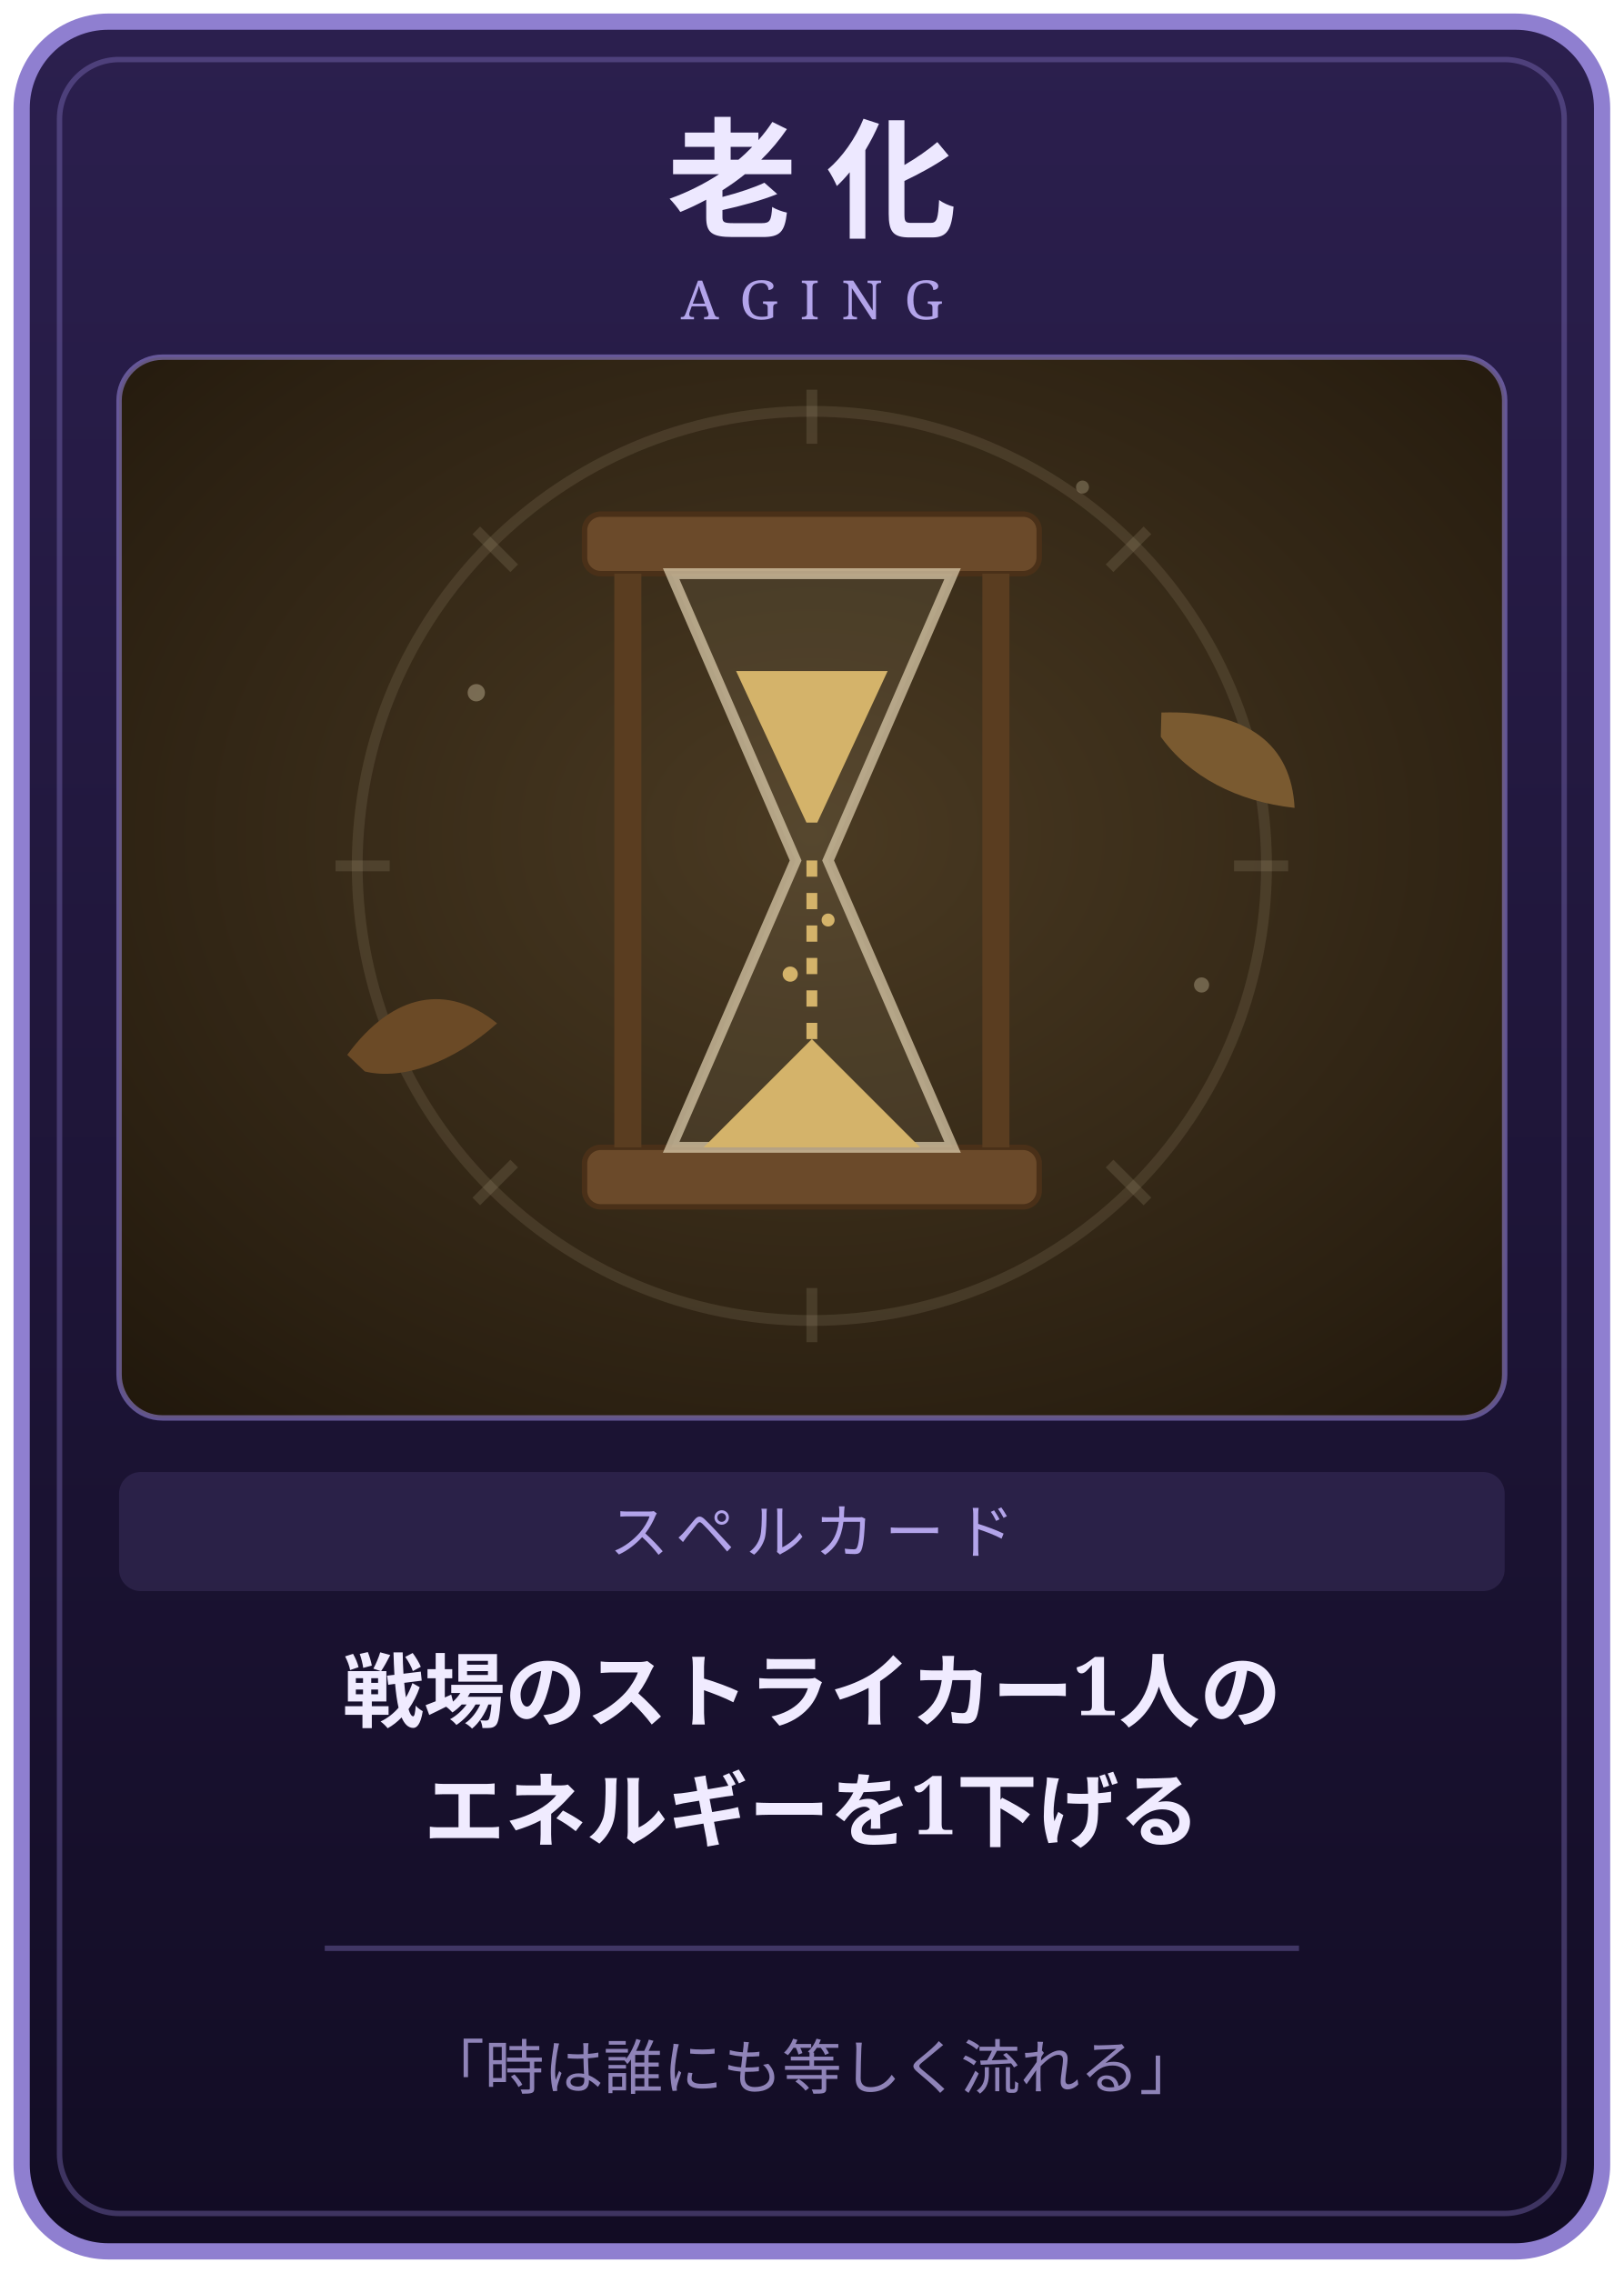
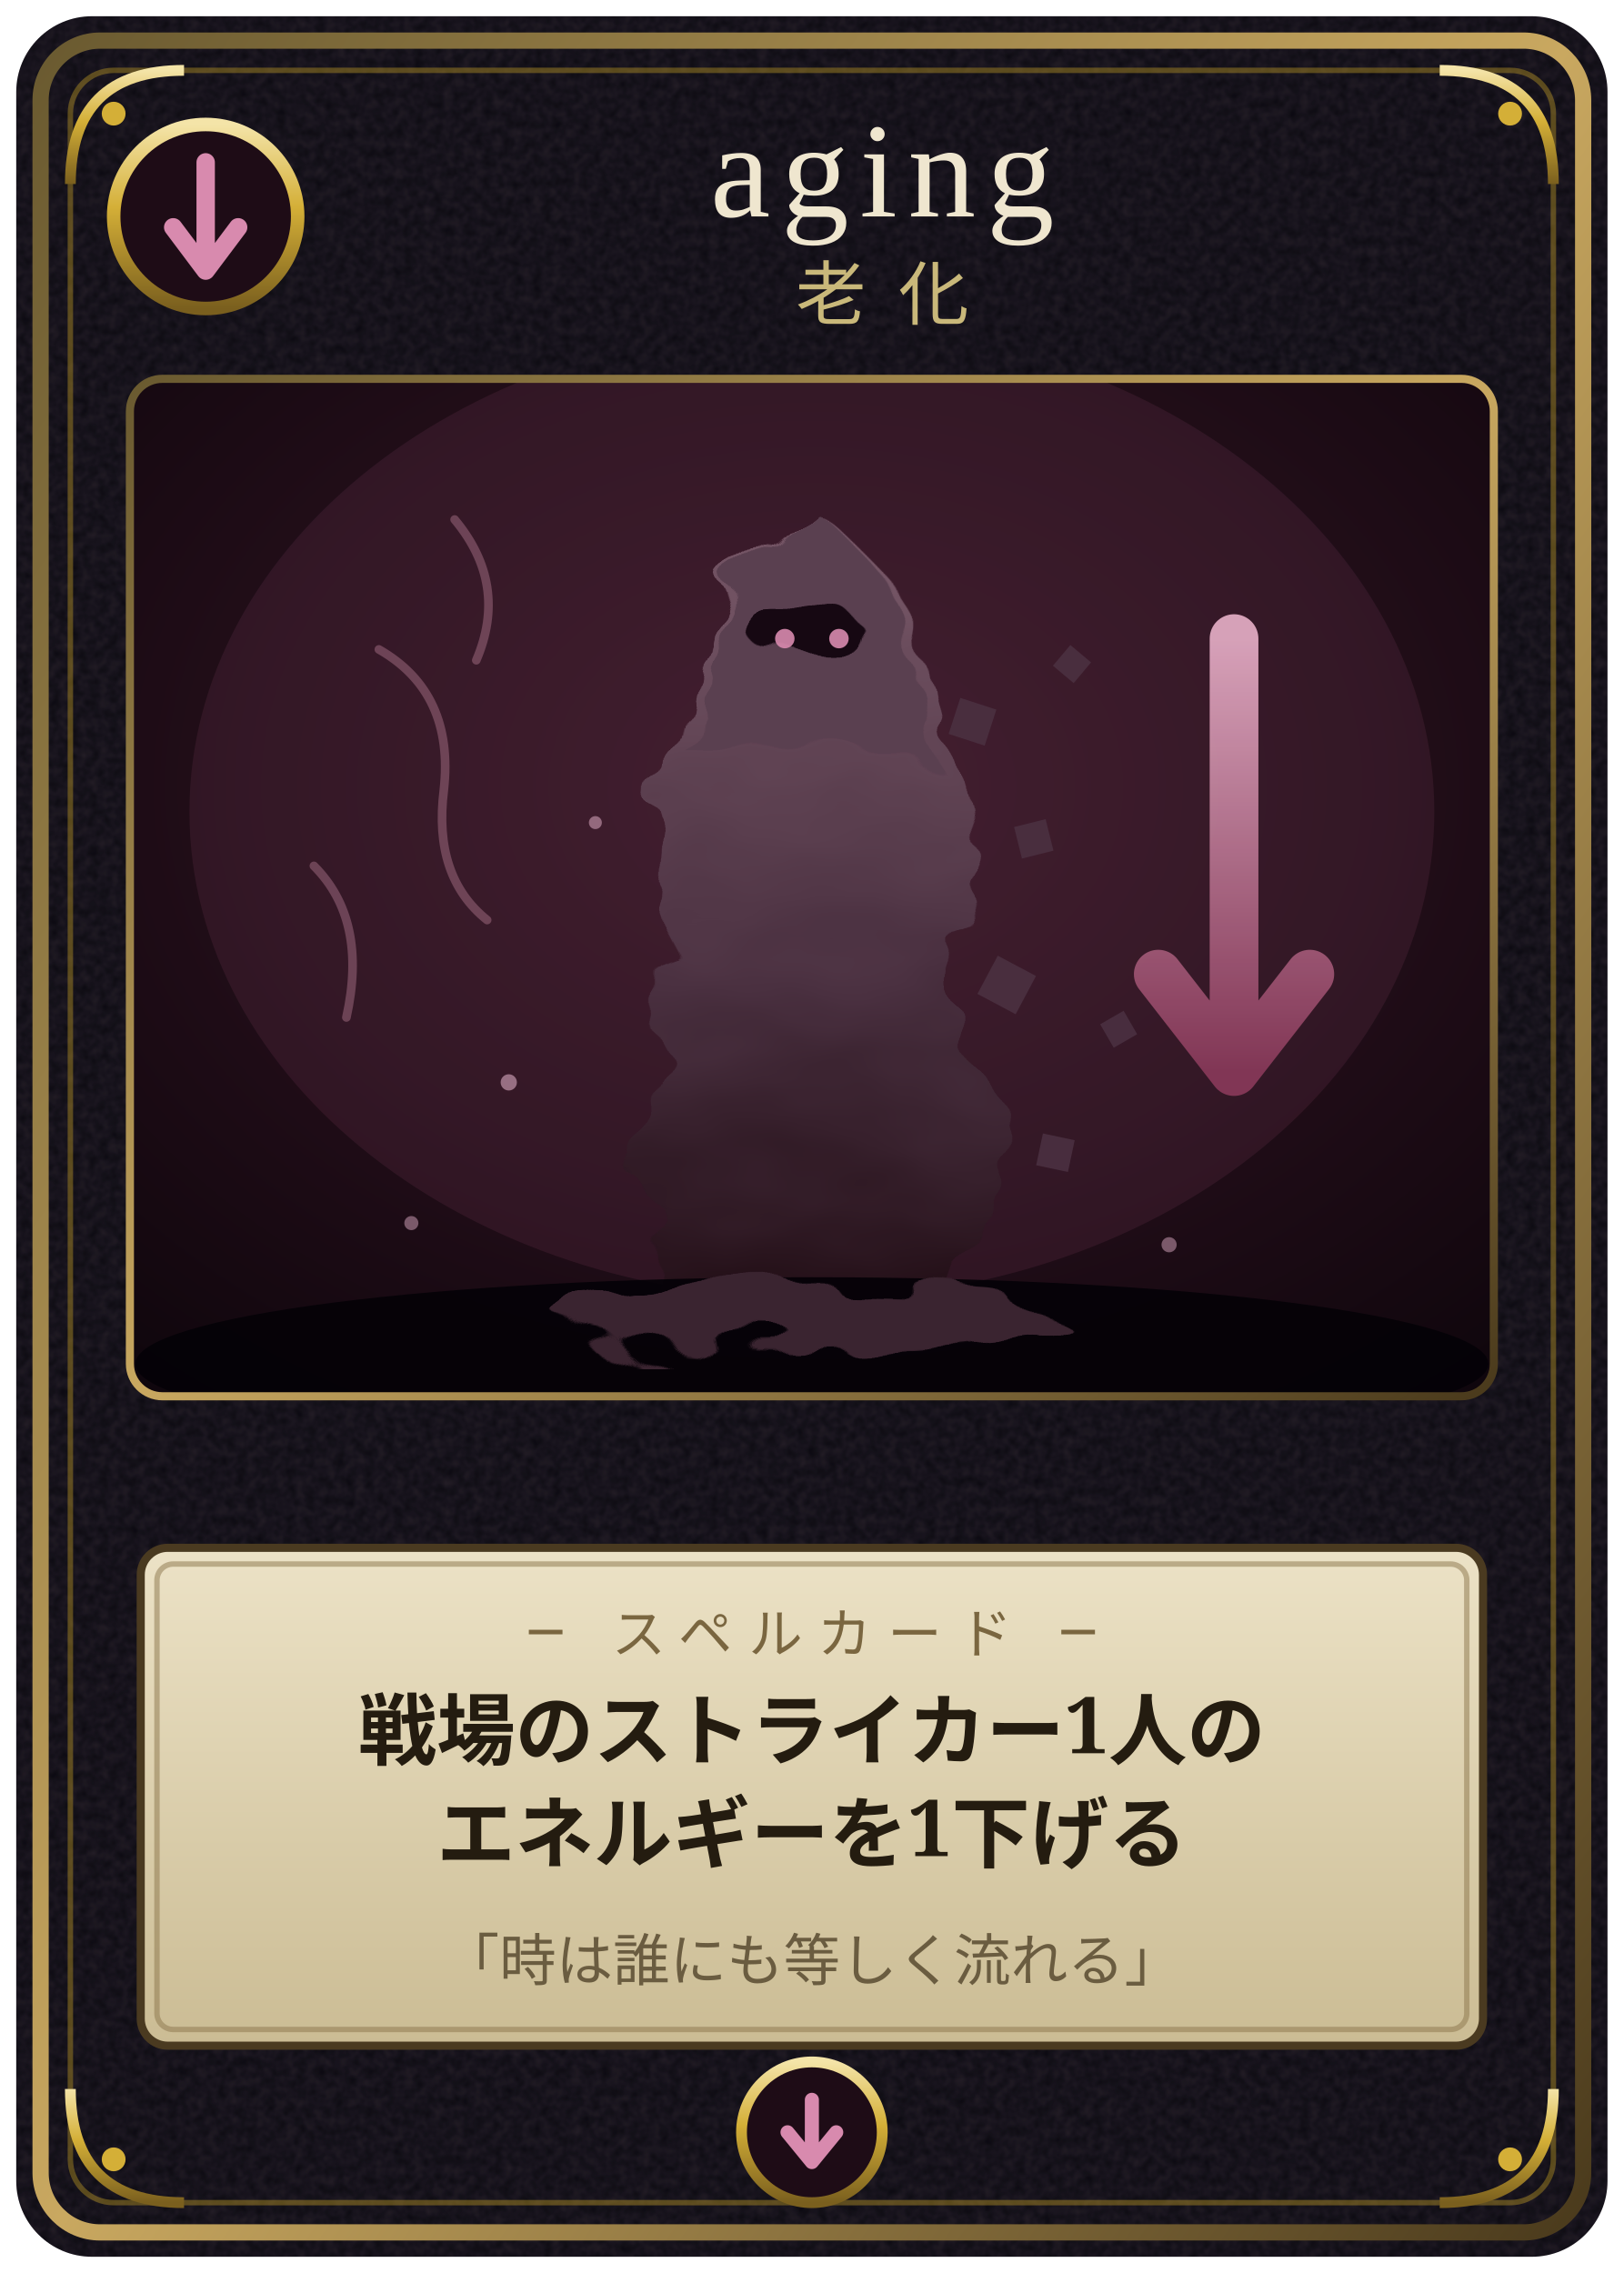
<svg xmlns="http://www.w3.org/2000/svg" viewBox="0 0 300 420" font-family="'Hiragino Mincho ProN','Yu Mincho','Noto Serif JP',serif">
  <defs>
-     <linearGradient id="ag-bg" x1="0" y1="0" x2="0" y2="1">
-       <stop offset="0" stop-color="#2b1f4e" />
-       <stop offset="1" stop-color="#120c24" />
+     <linearGradient id="ag-gold" x1="0" y1="0" x2="0" y2="1">
+       <stop offset="0" stop-color="#f4e4a8" />
+       <stop offset=".45" stop-color="#d4af37" />
+       <stop offset="1" stop-color="#7a5f1e" />
    </linearGradient>
-     <radialGradient id="ag-art" cx="0.5" cy="0.45" r="0.85">
-       <stop offset="0" stop-color="#4a3a22" />
-       <stop offset="0.65" stop-color="#2c2112" />
-       <stop offset="1" stop-color="#1a1208" />
+     <linearGradient id="ag-frame" x1="0" y1="0" x2="1" y2="1">
+       <stop offset="0" stop-color="#6a5a30" />
+       <stop offset=".5" stop-color="#c9a860" />
+       <stop offset="1" stop-color="#4a3a1c" />
+     </linearGradient>
+     <linearGradient id="ag-parch" x1="0" y1="0" x2="0" y2="1">
+       <stop offset="0" stop-color="#ece2c6" />
+       <stop offset="1" stop-color="#cbbc94" />
+     </linearGradient>
+     <radialGradient id="ag-art" cx=".5" cy=".4" r=".9">
+       <stop offset="0" stop-color="#3a1a28" />
+       <stop offset=".55" stop-color="#1e0c16" />
+       <stop offset="1" stop-color="#080308" />
    </radialGradient>
+     <linearGradient id="ag-fig" x1="0" y1="0" x2="0" y2="1">
+       <stop offset="0" stop-color="#7a5a6a" />
+       <stop offset=".6" stop-color="#4a3040" />
+       <stop offset="1" stop-color="#241018" />
+     </linearGradient>
+     <linearGradient id="ag-arrow" x1="0" y1="0" x2="0" y2="1">
+       <stop offset="0" stop-color="#e8b0c8" />
+       <stop offset="1" stop-color="#8a3a5a" />
+     </linearGradient>
+     <filter id="ag-noise" x="0" y="0" width="100%" height="100%">
+       <feTurbulence type="fractalNoise" baseFrequency=".55" numOctaves="2" result="n" seed="13" />
+       <feColorMatrix in="n" type="matrix" values="0 0 0 0 .55 0 0 0 0 .38 0 0 0 0 .46 0 0 0 .14 0" />
+       <feComposite operator="in" in2="SourceGraphic" />
+     </filter>
+     <filter id="ag-crumble" x="-25%" y="-25%" width="150%" height="150%">
+       <feTurbulence type="fractalNoise" baseFrequency=".03 .06" numOctaves="3" seed="3" result="w" />
+       <feDisplacementMap in="SourceGraphic" in2="w" scale="24" />
+     </filter>
    <clipPath id="ag-clip">
-       <rect x="22" y="66" width="256" height="196" rx="8" />
+       <rect x="24" y="70" width="252" height="188" rx="6" />
    </clipPath>
  </defs>
-   <rect x="4" y="4" width="292" height="412" rx="16" fill="url(#ag-bg)" stroke="#8f7fd0" stroke-width="3" />
-   <rect x="11" y="11" width="278" height="398" rx="11" fill="none" stroke="#8f7fd0" stroke-opacity="0.35" />
-   <text x="150" y="42" text-anchor="middle" font-size="24" font-weight="bold" fill="#ede8ff">老 化</text>
-   <text x="150" y="59" text-anchor="middle" font-size="10" letter-spacing="4" fill="#b3a4ea" font-family="Georgia,serif">AGING</text>
-   <rect x="22" y="66" width="256" height="196" rx="8" fill="url(#ag-art)" stroke="#8f7fd0" stroke-opacity="0.6" />
+   <rect x="3" y="3" width="294" height="414" rx="14" fill="#0a0810" />
+   <rect x="3" y="3" width="294" height="414" rx="14" filter="url(#ag-noise)" />
+   <rect x="7.5" y="7.5" width="285" height="405" rx="11" fill="none" stroke="url(#ag-frame)" stroke-width="3" />
+   <rect x="13" y="13" width="274" height="394" rx="8" fill="none" stroke="#c9a227" stroke-opacity=".4" />
+   <g stroke="url(#ag-gold)" stroke-width="2" fill="none">
+     <path d="M13 34 Q13 13 34 13" />
+     <path d="M266 13 Q287 13 287 34" />
+     <path d="M287 386 Q287 407 266 407" />
+     <path d="M34 407 Q13 407 13 386" />
+   </g>
+   <g fill="#d4af37">
+     <circle cx="21" cy="21" r="2.2" />
+     <circle cx="279" cy="21" r="2.2" />
+     <circle cx="279" cy="399" r="2.2" />
+     <circle cx="21" cy="399" r="2.2" />
+   </g>
+   <circle cx="38" cy="40" r="17" fill="#1e0c16" stroke="url(#ag-gold)" stroke-width="2.5" />
+   <path d="M38 30 V48 M32 42 L38 50 L44 42" stroke="#d88aae" stroke-width="3.4" fill="none" stroke-linecap="round" stroke-linejoin="round" />
+   <text x="163" y="40" text-anchor="middle" font-size="25" fill="#efe6cf" font-family="Georgia,'Times New Roman',serif" letter-spacing="2">aging</text>
+   <text x="163" y="59" text-anchor="middle" font-size="13" letter-spacing="6" fill="#c9b87a">老化</text>
+   <rect x="24" y="70" width="252" height="188" rx="6" fill="url(#ag-art)" />
  <g clip-path="url(#ag-clip)">
-     <circle cx="150" cy="160" r="84" fill="none" stroke="#d8c8a8" stroke-opacity="0.12" stroke-width="2" />
-     <g stroke="#d8c8a8" stroke-opacity="0.14" stroke-width="2">
-       <line x1="150" y1="72" x2="150" y2="82" />
-       <line x1="150" y1="238" x2="150" y2="248" />
-       <line x1="62" y1="160" x2="72" y2="160" />
-       <line x1="228" y1="160" x2="238" y2="160" />
-       <line x1="88" y1="98" x2="95" y2="105" />
-       <line x1="205" y1="215" x2="212" y2="222" />
-       <line x1="212" y1="98" x2="205" y2="105" />
-       <line x1="95" y1="215" x2="88" y2="222" />
+     <ellipse cx="150" cy="150" rx="115" ry="90" fill="#5a2a42" opacity=".3" />
+     <g filter="url(#ag-crumble)">
+       <path d="M150 94 C122 112 116 160 122 240 L178 240 C184 160 178 112 150 94 Z" fill="url(#ag-fig)" />
+       <path d="M150 94 C138 102 130 118 128 140 L172 140 C170 118 162 102 150 94 Z" fill="#5a4050" />
+       <rect x="140" y="114" width="20" height="8" rx="4" fill="#160812" />
    </g>
-     <rect x="108" y="95" width="84" height="11" rx="3" fill="#6b4a2a" stroke="#4a3018" />
-     <rect x="108" y="212" width="84" height="11" rx="3" fill="#6b4a2a" stroke="#4a3018" />
-     <line x1="116" y1="106" x2="116" y2="212" stroke="#5a3d20" stroke-width="5" />
-     <line x1="184" y1="106" x2="184" y2="212" stroke="#5a3d20" stroke-width="5" />
-     <path d="M124 106 L176 106 L153 159 L176 212 L124 212 L147 159 Z" fill="#d8c8a8" fill-opacity="0.09" stroke="#d8c8a8" stroke-width="2" stroke-opacity="0.75" />
-     <path d="M136 124 L164 124 L151 152 L149 152 Z" fill="#d4b36a" />
-     <line x1="150" y1="159" x2="150" y2="204" stroke="#d4b36a" stroke-width="2" stroke-dasharray="3 3" />
-     <path d="M130 212 L170 212 L150 192 Z" fill="#d4b36a" />
-     <circle cx="146" cy="180" r="1.4" fill="#d4b36a" />
-     <circle cx="153" cy="170" r="1.2" fill="#d4b36a" />
-     <path d="M212 138 C226 130 236 132 242 142 C232 146 222 146 214 142 Z" fill="#7a5a30" transform="rotate(28 226 140)" />
-     <path d="M64 190 C76 182 86 184 92 194 C82 198 72 198 66 194 Z" fill="#6b4a26" transform="rotate(-20 78 192)" />
-     <circle cx="88" cy="128" r="1.6" fill="#d8c8a8" opacity="0.4" />
-     <circle cx="222" cy="182" r="1.4" fill="#d8c8a8" opacity="0.35" />
-     <circle cx="200" cy="90" r="1.2" fill="#d8c8a8" opacity="0.3" />
+     <circle cx="145" cy="118" r="1.8" fill="#d88aae" opacity=".9" />
+     <circle cx="155" cy="118" r="1.8" fill="#d88aae" opacity=".9" />
+     <g fill="#4a3040" opacity=".9">
+       <rect x="176" y="130" width="7" height="7" transform="rotate(18 180 134)" />
+       <rect x="188" y="152" width="6" height="6" transform="rotate(-14 191 155)" />
+       <rect x="182" y="178" width="8" height="8" transform="rotate(28 186 182)" />
+       <rect x="196" y="120" width="5" height="5" transform="rotate(40 198 122)" />
+       <rect x="204" y="188" width="5" height="5" transform="rotate(-30 206 190)" />
+       <rect x="192" y="210" width="6" height="6" transform="rotate(12 195 213)" />
+     </g>
+     <g stroke="url(#ag-arrow)" stroke-width="9" fill="none" stroke-linecap="round" stroke-linejoin="round" opacity=".9">
+       <path d="M228 118 V196 M214 180 L228 198 L242 180" />
+     </g>
+     <g stroke="#8a5a6e" stroke-width="1.6" fill="none" opacity=".65" stroke-linecap="round">
+       <path d="M70 120 q14 8 12 26 q-2 16 8 24" />
+       <path d="M58 160 q10 10 6 28" />
+       <path d="M84 96 q10 12 4 26" />
+     </g>
+     <g fill="#d8a8c0">
+       <circle cx="94" cy="200" r="1.5" opacity=".6" />
+       <circle cx="76" cy="226" r="1.3" opacity=".5" />
+       <circle cx="216" cy="230" r="1.4" opacity=".5" />
+       <circle cx="110" cy="152" r="1.2" opacity=".55" />
+     </g>
+     <ellipse cx="150" cy="252" rx="125" ry="16" fill="#040106" opacity=".92" />
+     <g fill="#3a2430" filter="url(#ag-crumble)">
+       <ellipse cx="150" cy="244" rx="46" ry="6" />
+     </g>
  </g>
-   <rect x="22" y="272" width="256" height="22" rx="4" fill="#8f7fd0" fill-opacity="0.14" />
-   <text x="150" y="287" text-anchor="middle" font-size="11" letter-spacing="2" fill="#b3a4ea">スペルカード</text>
-   <text x="150" y="318" text-anchor="middle" font-size="15" font-weight="bold" fill="#f0ebff">戦場のストライカー1人の</text>
-   <text x="150" y="340" text-anchor="middle" font-size="15" font-weight="bold" fill="#f0ebff">エネルギーを1下げる</text>
-   <line x1="60" y1="360" x2="240" y2="360" stroke="#8f7fd0" stroke-opacity="0.35" />
-   <text x="150" y="386" text-anchor="middle" font-size="11" fill="#8f83b8">「時は誰にも等しく流れる」</text>
+   <rect x="24" y="70" width="252" height="188" rx="6" fill="none" stroke="url(#ag-frame)" stroke-width="1.5" />
+   <rect x="26" y="286" width="248" height="92" rx="5" fill="url(#ag-parch)" stroke="#4a3a20" stroke-width="1.5" />
+   <rect x="29" y="289" width="242" height="86" rx="3" fill="none" stroke="#8a744a" stroke-opacity=".5" />
+   <text x="150" y="305" text-anchor="middle" font-size="10" letter-spacing="3" fill="#7a6640">─ スペルカード ─</text>
+   <text x="150" y="325" text-anchor="middle" font-size="14.5" font-weight="bold" fill="#241c10">戦場のストライカー1人の</text>
+   <text x="150" y="344" text-anchor="middle" font-size="14.5" font-weight="bold" fill="#241c10">エネルギーを1下げる</text>
+   <text x="150" y="366" text-anchor="middle" font-size="10.5" fill="#6a5c40">「時は誰にも等しく流れる」</text>
+   <circle cx="150" cy="394" r="13" fill="#1e0c16" stroke="url(#ag-gold)" stroke-width="2" />
+   <path d="M150 388 V398 M145.5 394 L150 399.5 L154.5 394" stroke="#d88aae" stroke-width="2.6" fill="none" stroke-linecap="round" stroke-linejoin="round" />
</svg>
